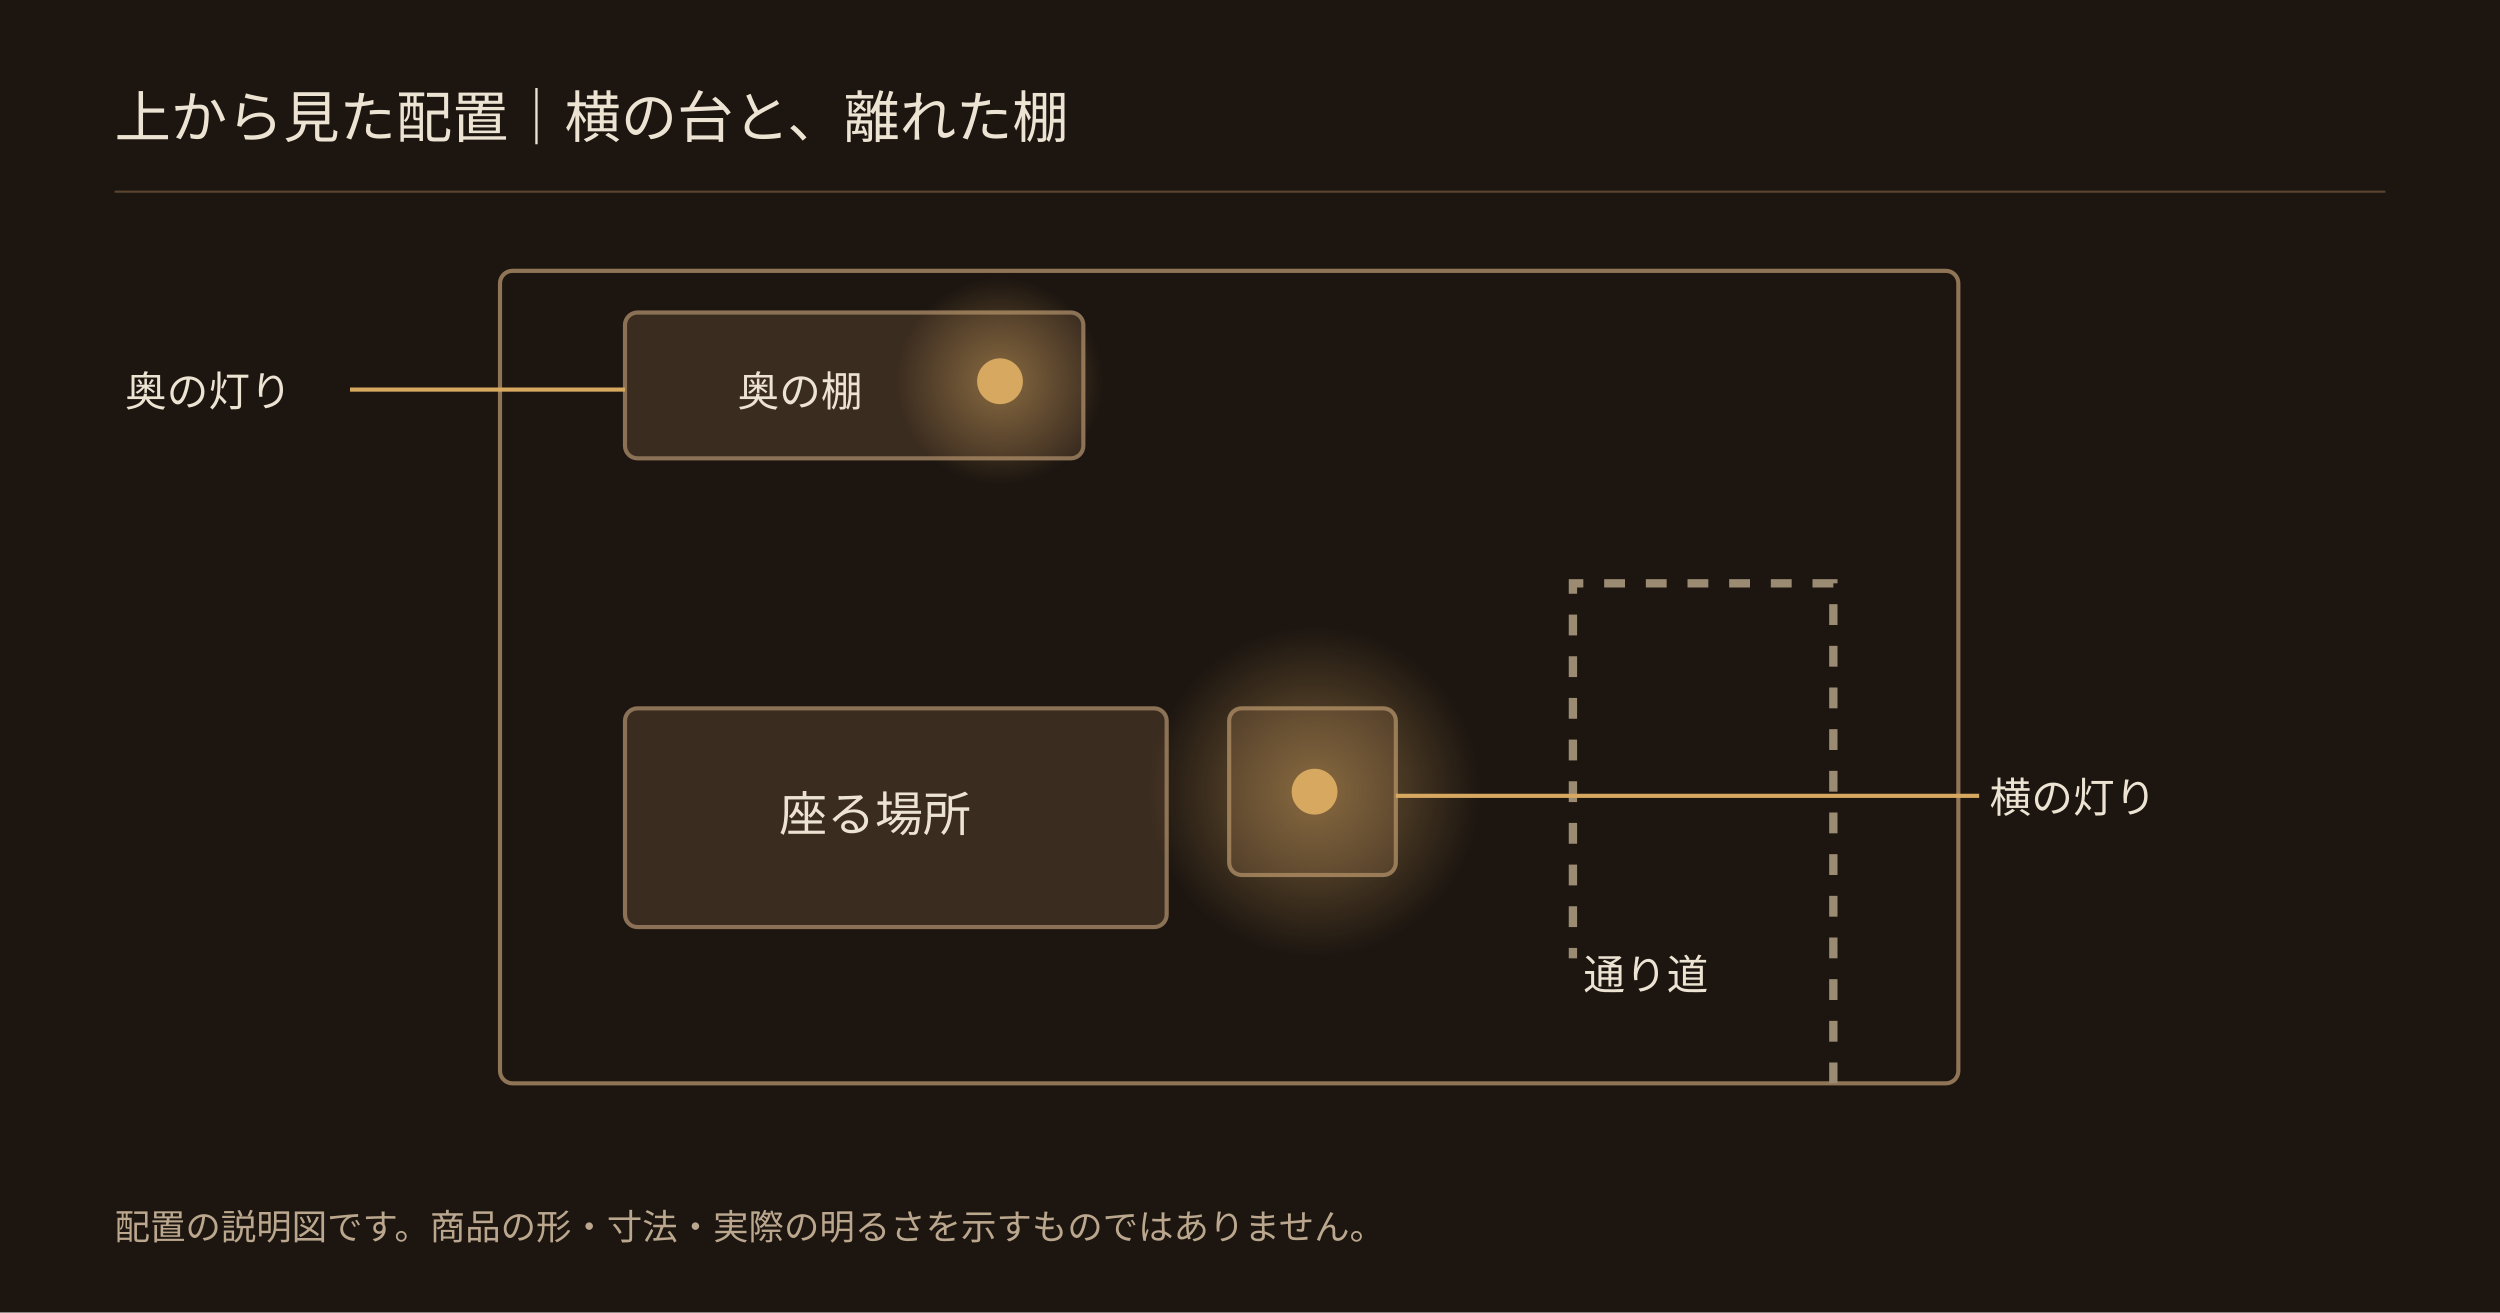
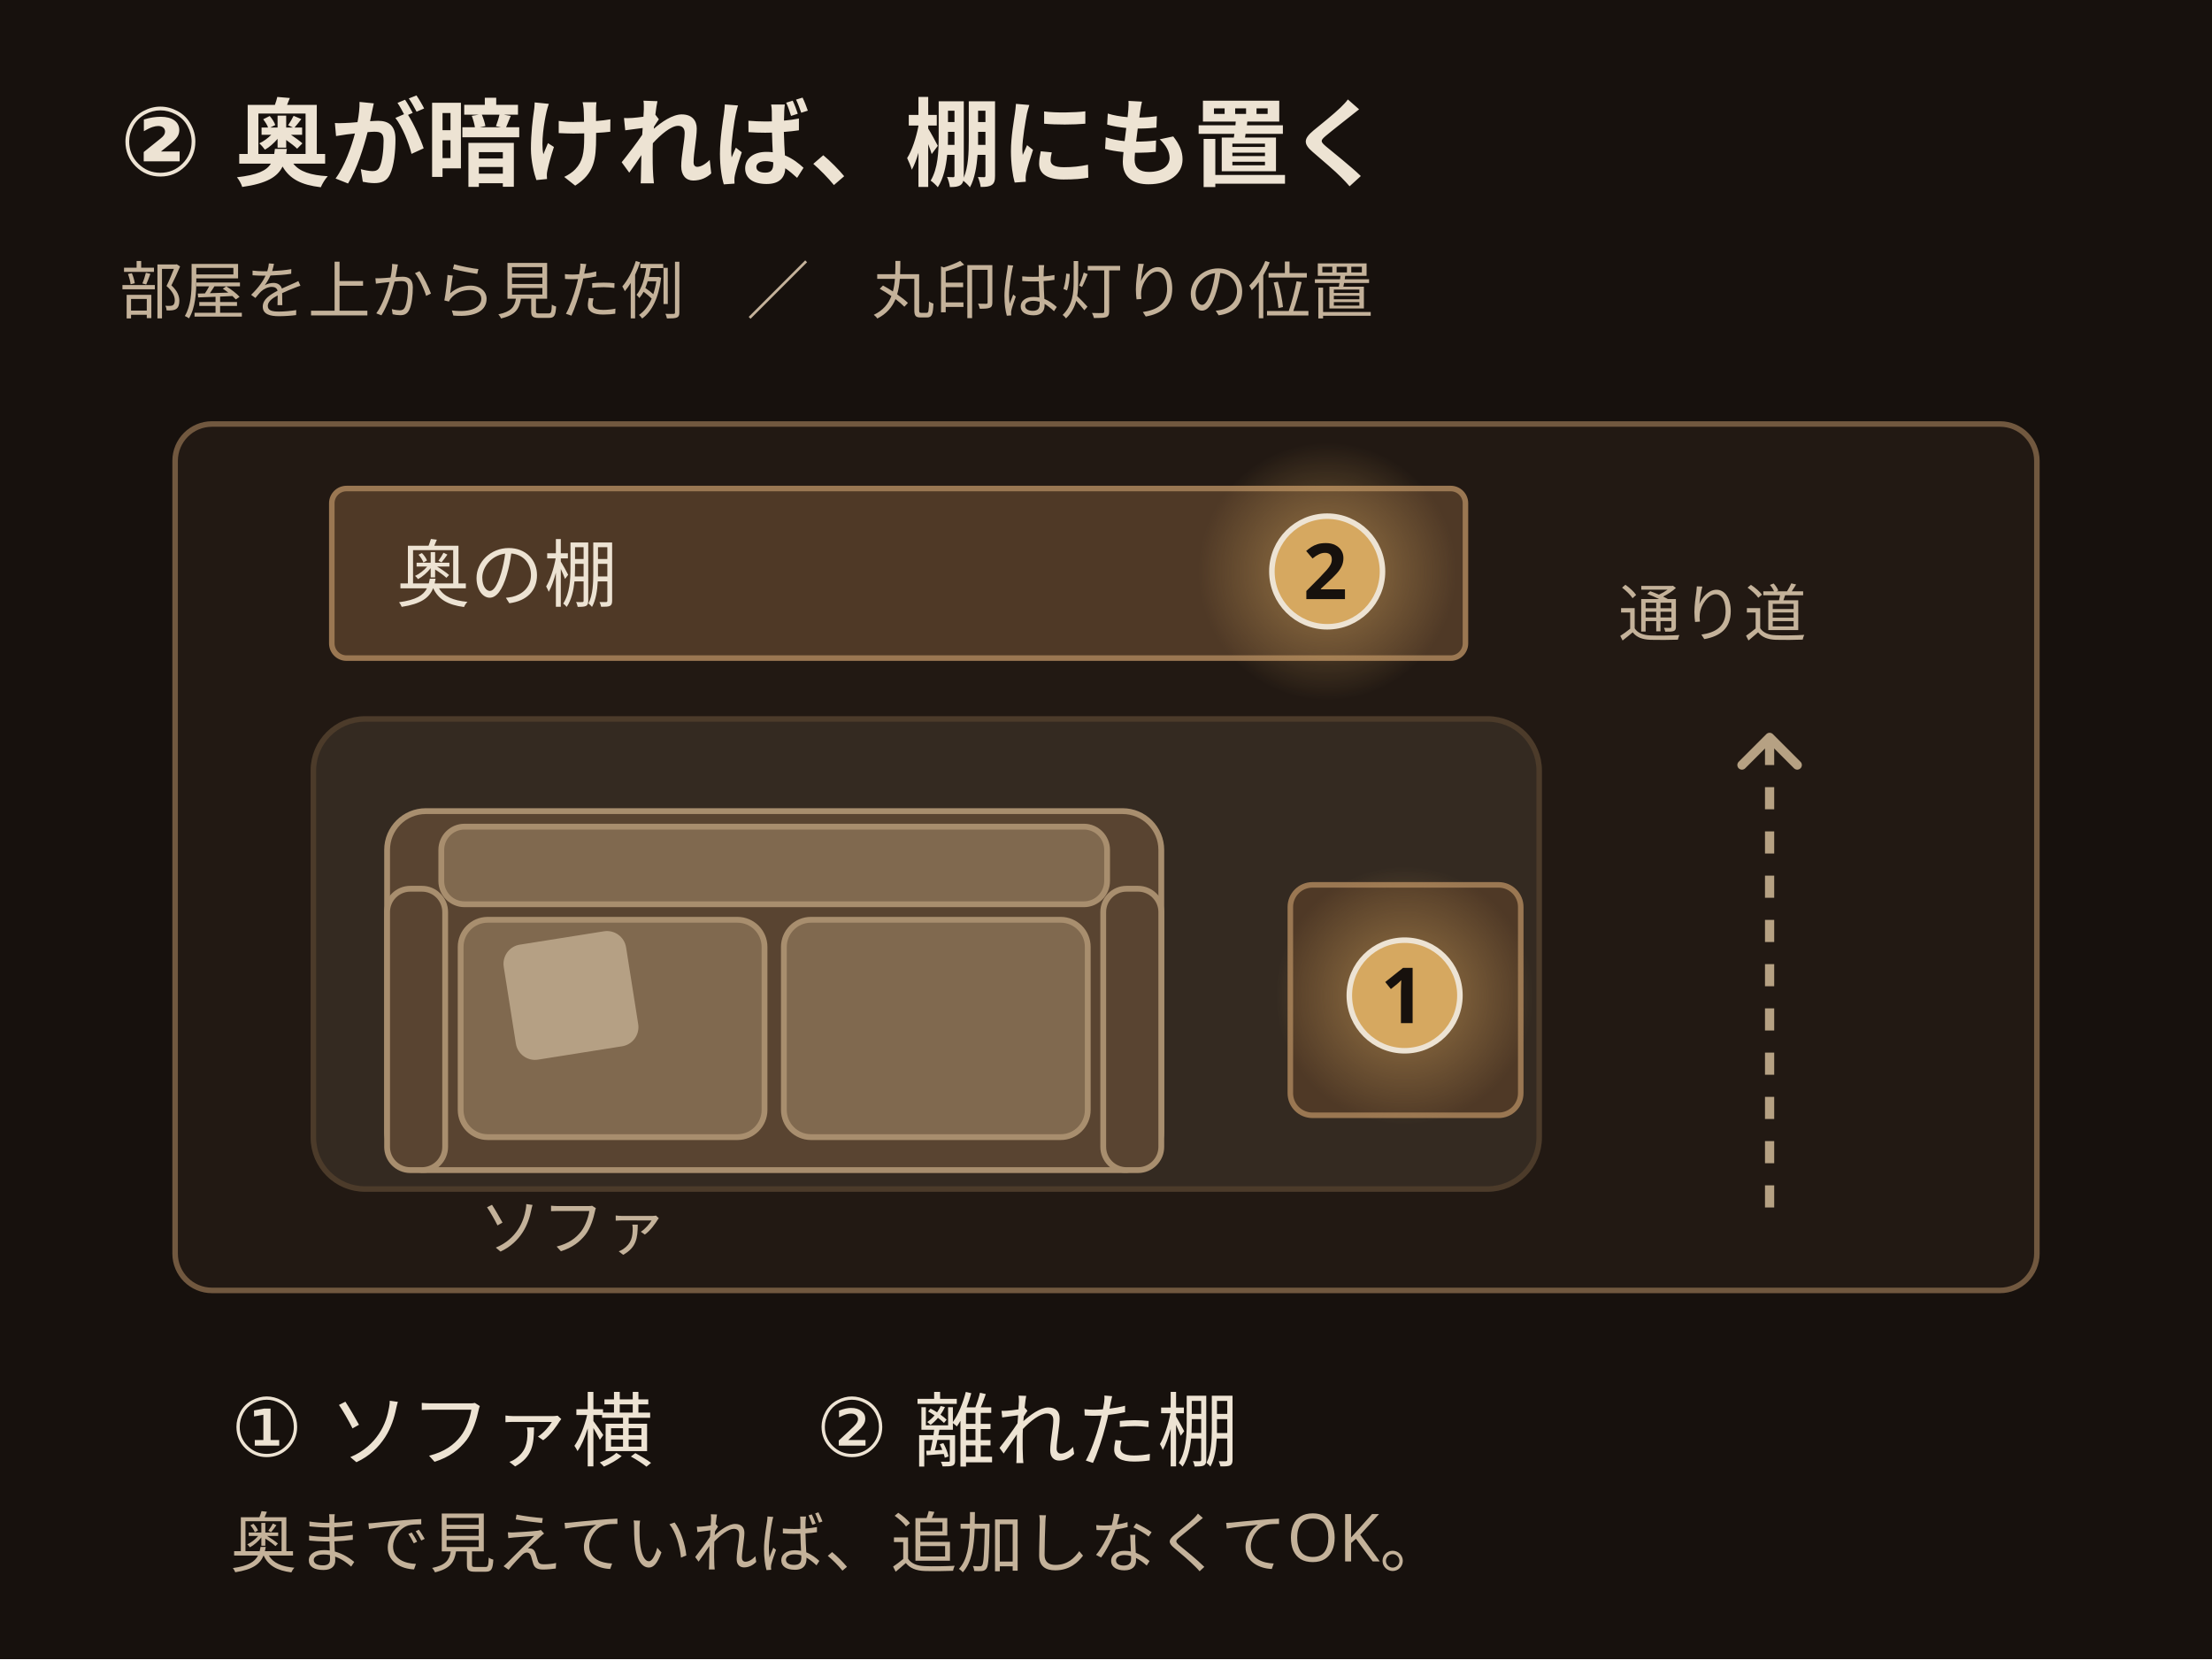
- <svg xmlns="http://www.w3.org/2000/svg" width="1200" height="630" viewBox="0 0 1200 630" role="img" aria-labelledby="title desc">
+ <svg xmlns="http://www.w3.org/2000/svg" width="1200" height="900" viewBox="0 0 1200 900" role="img" aria-labelledby="title">
  <defs>
-     <radialGradient id="glow">
-       <stop offset="0" stop-color="#d6a860" stop-opacity=".5" />
-       <stop offset="1" stop-color="#d6a860" stop-opacity="0" />
+     <radialGradient id="halo">
+       <stop stop-color="#D6A860" stop-opacity=".55" />
+       <stop offset="1" stop-color="#D6A860" stop-opacity="0" />
    </radialGradient>
  </defs>
-   <rect width="1200" height="630" fill="#1c1510" />
-   <text x="55" y="66" fill="#ede3d3" font-size="27" font-family="sans-serif">上から見た配置｜横の台と、離れた棚</text>
-   <line x1="55" y1="92" x2="1145" y2="92" stroke="#5c4631" />
-   <rect x="240" y="130" width="700" height="390" rx="6" fill="none" stroke="#907456" stroke-width="2" />
-   <rect x="300" y="340" width="260" height="105" rx="6" fill="#3b2c20" stroke="#8b7155" stroke-width="2" />
-   <text x="374" y="399" fill="#ede3d3" font-size="23" font-family="sans-serif">座る場所</text>
-   <rect x="300" y="150" width="220" height="70" rx="6" fill="#3b2c20" stroke="#8b7155" stroke-width="2" />
-   <rect x="590" y="340" width="80" height="80" rx="6" fill="#3b2c20" stroke="#8b7155" stroke-width="2" />
-   <circle cx="631" cy="380" r="80" fill="url(#glow)" />
-   <circle cx="631" cy="380" r="11" fill="#d6a860" />
-   <circle cx="480" cy="183" r="50" fill="url(#glow)" />
-   <circle cx="480" cy="183" r="11" fill="#d6a860" />
-   <text x="354" y="195" fill="#ede3d3" font-size="20" font-family="sans-serif">奥の棚</text>
-   <path d="M880 520 L880 280 L755 280 L755 460" fill="none" stroke="#9c8b73" stroke-width="4" stroke-dasharray="10 10" />
-   <text x="760" y="475" fill="#ede3d3" font-size="20" font-family="sans-serif">通り道</text>
-   <text x="955" y="390" fill="#ede3d3" font-size="20" font-family="sans-serif">横の灯り</text>
-   <text x="60" y="195" fill="#ede3d3" font-size="20" font-family="sans-serif">奥の灯り</text>
-   <path d="M950 382 L670 382 M168 187 L300 187" stroke="#d6a860" stroke-width="2" />
-   <text x="55" y="595" fill="#bba78e" font-size="17" font-family="sans-serif">配置の説明図です。商品の形・寸法・実際の明るさを示すものではありません。</text>
+   <rect width="1200" height="900" fill="#17110D" />
+   <text x="65" y="95" fill="#EDE3D3" font-size="52" font-weight="700" font-family="Hiragino Kaku Gothic ProN,Yu Gothic,sans-serif">② 奥が暗ければ、棚にも置く</text>
+   <text x="65" y="170" fill="#C4B29A" font-size="34" font-weight="500" font-family="Hiragino Kaku Gothic ProN,Yu Gothic,sans-serif">部屋を上から見た例　／　丸印は灯りの位置</text>
+   <rect x="95" y="230" width="1010" height="470" rx="20" fill="#221913" stroke="#71583F" stroke-width="3" />
+   <rect x="180" y="265" width="615" height="92" rx="8" fill="#4F3926" stroke="#9A7752" stroke-width="3" />
+   <text x="215" y="326" fill="#EDE3D3" font-size="40" font-weight="500" font-family="Hiragino Kaku Gothic ProN,Yu Gothic,sans-serif">奥の棚</text>
+   <circle cx="720" cy="310" r="70" fill="url(#halo)" />
+   <circle cx="720" cy="310" r="30" fill="#D6A860" stroke="#EDE3D3" stroke-width="3" />
+   <text x="707" y="325" fill="#17110D" font-size="42" font-weight="700" font-family="Hiragino Kaku Gothic ProN,Yu Gothic,sans-serif">2</text>
+   <rect x="170" y="390" width="665" height="255" rx="28" fill="#342A21" stroke="#4C3B2A" stroke-width="3" />
+   <g transform="translate(210 440) scale(1.05 1.052632)">
+     <rect x="0" y="0" width="400" height="185" rx="20" fill="#594431" stroke="#A88E6E" stroke-width="3" />
+     <rect x="28" y="8" width="344" height="40" rx="12" fill="#80694F" stroke="#A88E6E" stroke-width="3" />
+     <rect x="38" y="56" width="157" height="112" rx="14" fill="#80694F" stroke="#A88E6E" stroke-width="3" />
+     <rect x="205" y="56" width="157" height="112" rx="14" fill="#80694F" stroke="#A88E6E" stroke-width="3" />
+     <rect x="0" y="40" width="30" height="145" rx="12" fill="#594431" stroke="#A88E6E" stroke-width="3" />
+     <rect x="370" y="40" width="30" height="145" rx="12" fill="#594431" stroke="#A88E6E" stroke-width="3" />
+     <rect x="63" y="65" width="64" height="60" rx="10" fill="#B5A084" transform="rotate(-9 95 95)" />
+   </g>
+   <rect x="700" y="480" width="125" height="125" rx="12" fill="#4F3926" stroke="#9A7752" stroke-width="3" />
+   <circle cx="762" cy="540" r="70" fill="url(#halo)" />
+   <circle cx="762" cy="540" r="30" fill="#D6A860" stroke="#EDE3D3" stroke-width="3" />
+   <text x="749" y="555" fill="#17110D" font-size="42" font-weight="700" font-family="Hiragino Kaku Gothic ProN,Yu Gothic,sans-serif">1</text>
+   <text x="260" y="678" fill="#C4B29A" font-size="34" font-weight="500" font-family="Hiragino Kaku Gothic ProN,Yu Gothic,sans-serif">ソファ</text>
+   <path d="M960 655 V400" fill="none" stroke="#B6A183" stroke-width="5" stroke-dasharray="12 12" />
+   <path d="M945 415 L960 400 L975 415" fill="none" stroke="#B6A183" stroke-width="5" stroke-linecap="round" stroke-linejoin="round" />
+   <text x="878" y="345" fill="#C4B29A" font-size="34" font-weight="500" font-family="Hiragino Kaku Gothic ProN,Yu Gothic,sans-serif">通り道</text>
+   <text x="125" y="790" fill="#EDE3D3" font-size="44" font-weight="500" font-family="Hiragino Kaku Gothic ProN,Yu Gothic,sans-serif">① ソファ横　　② 離れた棚</text>
+   <text x="125" y="850" fill="#C4B29A" font-size="36" font-weight="500" font-family="Hiragino Kaku Gothic ProN,Yu Gothic,sans-serif">奥まで見えていれば、追加しなくてOK。</text>
</svg>
